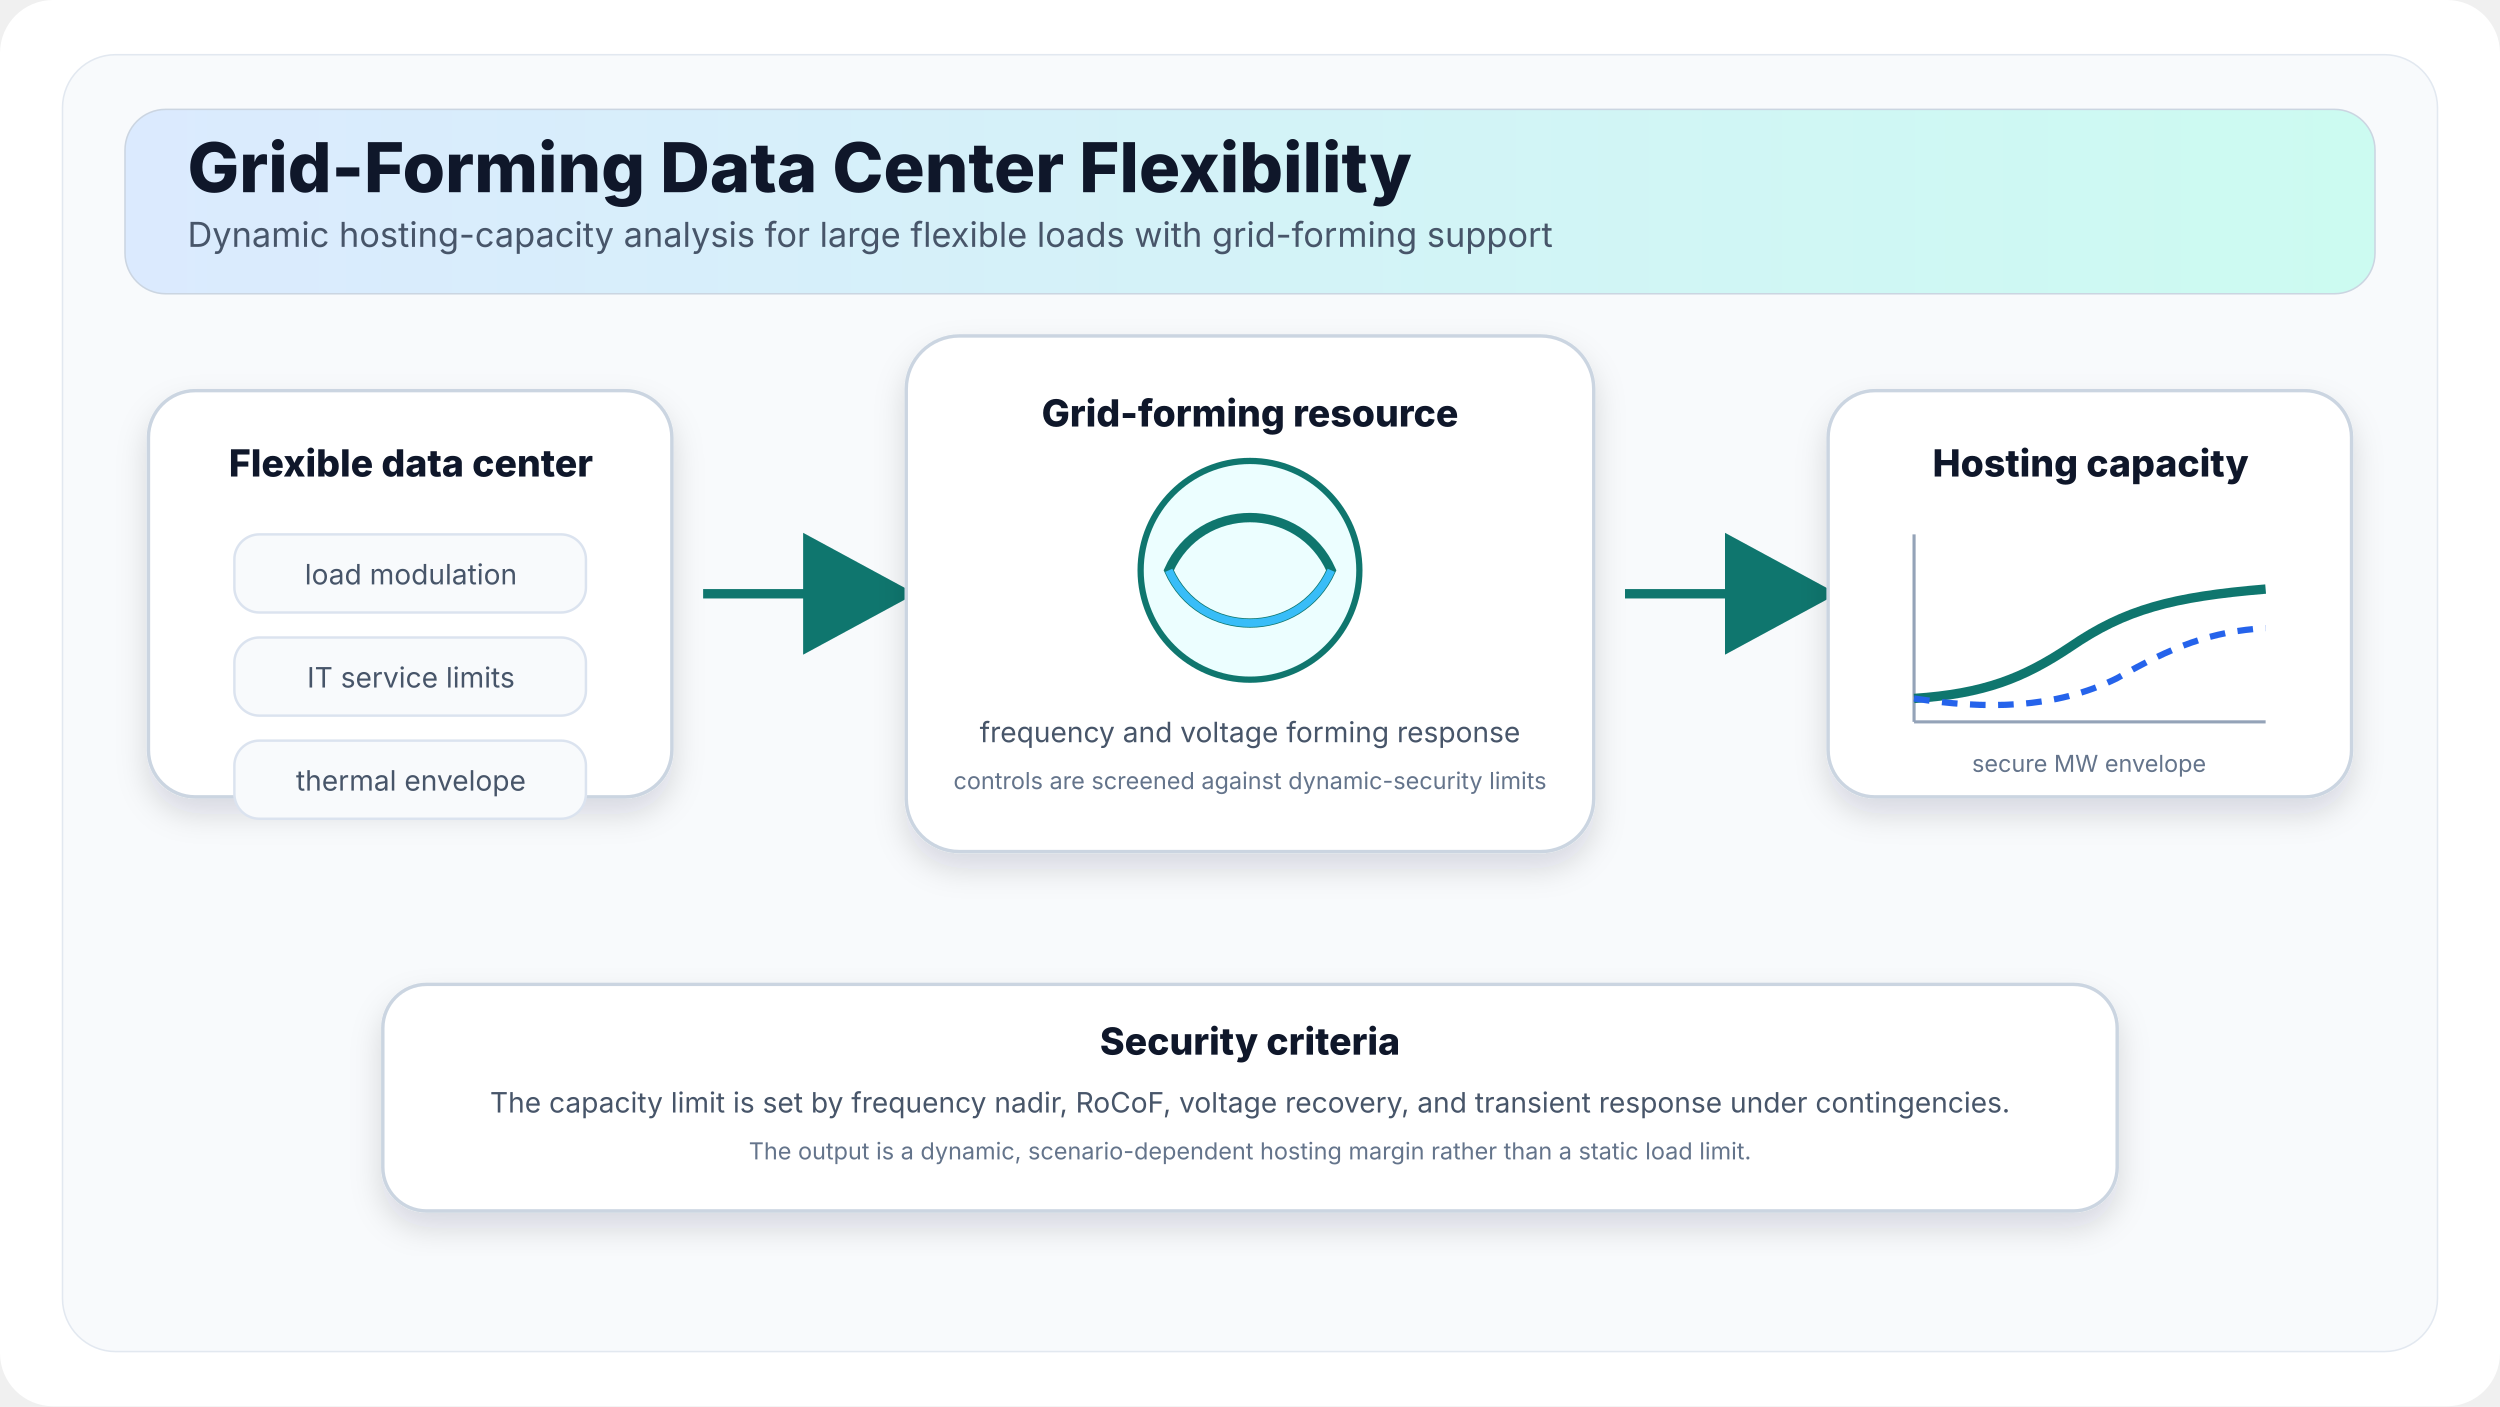
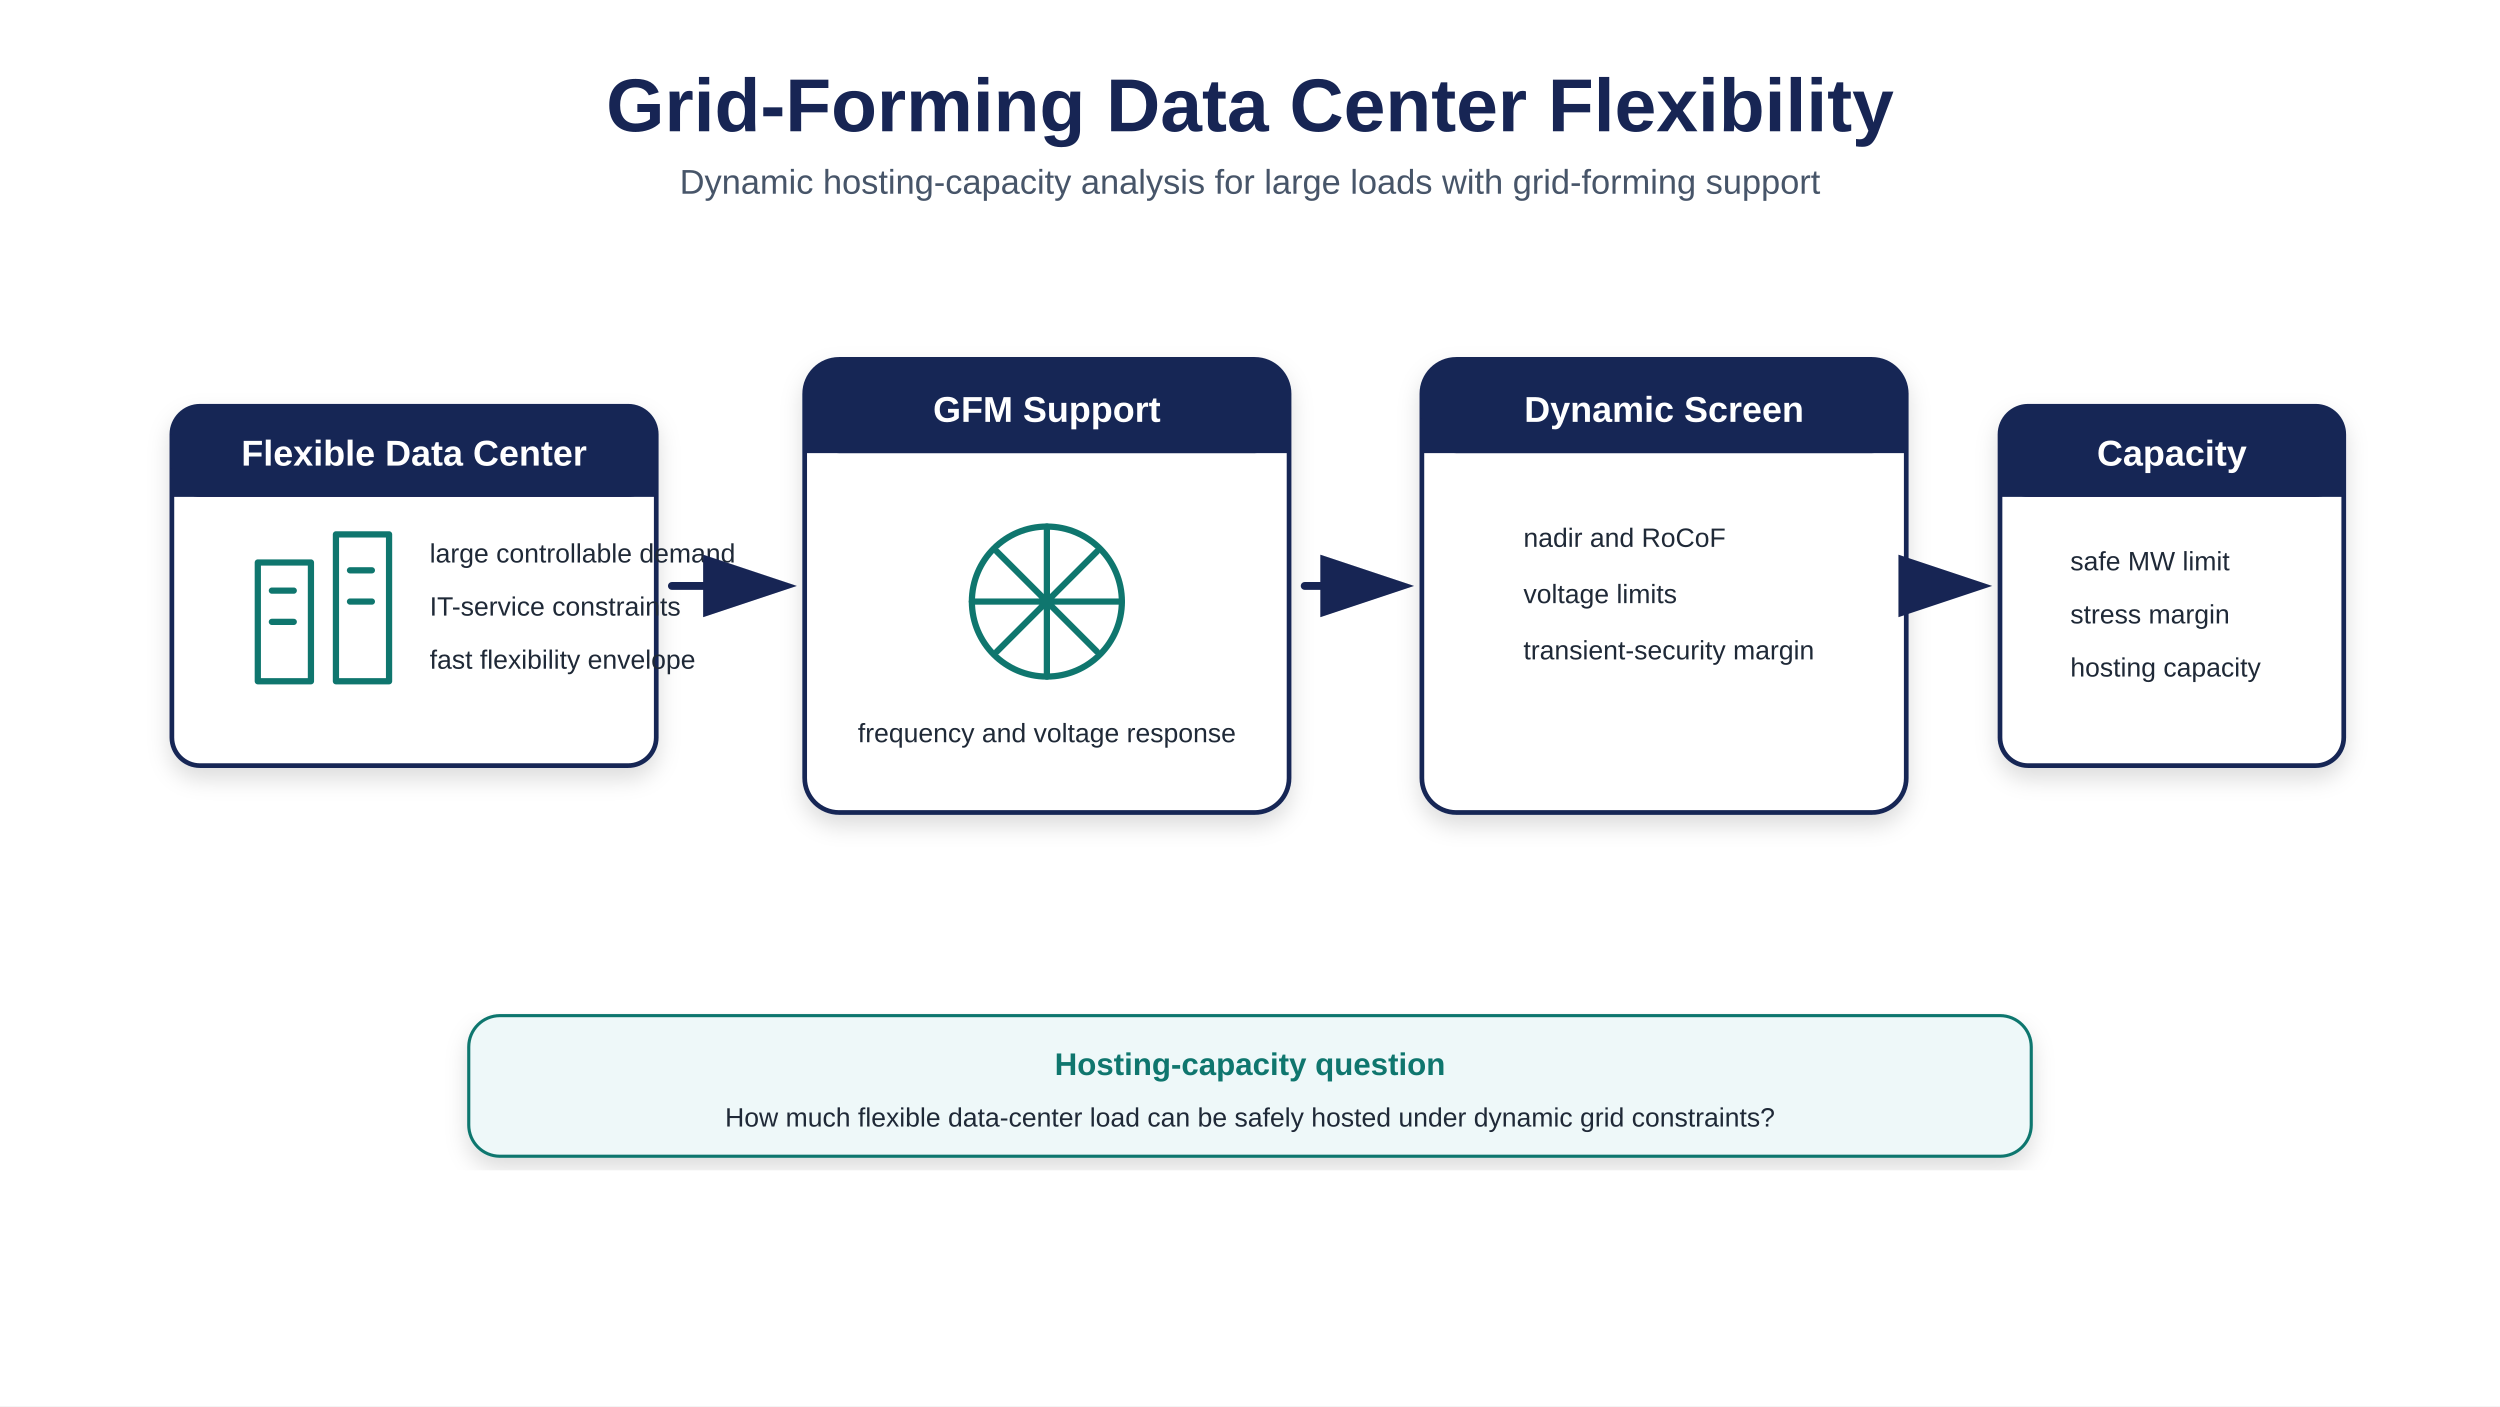
<svg xmlns="http://www.w3.org/2000/svg" width="1600" height="900" viewBox="0 0 1600 900">
  <defs>
-     <style>
-       .title{font-family:Inter,Arial,sans-serif;font-size:44px;font-weight:800;fill:#0f172a}
-       .subtitle{font-family:Inter,Arial,sans-serif;font-size:22px;fill:#475569}
-       .label{font-family:Inter,Arial,sans-serif;font-size:24px;font-weight:800;fill:#0f172a}
-       .small{font-family:Inter,Arial,sans-serif;font-size:18px;fill:#475569}
-       .tiny{font-family:Inter,Arial,sans-serif;font-size:15px;fill:#64748b}
-       .panel{fill:#ffffff;stroke:#cbd5e1;stroke-width:2.2;filter:url(#shadow)}
-       .soft{fill:#f8fafc;stroke:#dbe3ef;stroke-width:1.6}
-     </style>
-     <filter id="shadow" x="-20%" y="-20%" width="140%" height="140%">
-       <feDropShadow dx="0" dy="10" stdDeviation="10" flood-color="#0f172a" flood-opacity="0.14" />
+     <style>.t{font-family:Arial,Helvetica,sans-serif;font-size:48px;font-weight:800;fill:#172554}.s{font-family:Arial,Helvetica,sans-serif;font-size:22px;fill:#475569}.h{font-family:Arial,Helvetica,sans-serif;font-size:23px;font-weight:800;fill:#fff}.b{font-family:Arial,Helvetica,sans-serif;font-size:17px;fill:#1f2937}.m{font-family:Arial,Helvetica,sans-serif;font-size:20px;font-weight:800;fill:#0f766e}.card{fill:#fff;stroke:#172554;stroke-width:3}.head{fill:#172554}.teal{stroke:#0f766e;stroke-width:4;fill:none;stroke-linecap:round;stroke-linejoin:round}.arrow{stroke:#172554;stroke-width:5;fill:none;stroke-linecap:round;stroke-linejoin:round}</style>
+     <filter id="sh">
+       <feDropShadow dx="0" dy="7" stdDeviation="7" flood-opacity=".14" />
    </filter>
-     <marker id="arrow" markerWidth="15" markerHeight="15" refX="12" refY="7.5" orient="auto">
-       <path d="M1,1 L13,7.5 L1,14 Z" fill="#0f766e" />
+     <marker id="a" markerWidth="12" markerHeight="8" refX="10" refY="4" orient="auto">
+       <polygon points="0,0 12,4 0,8" fill="#172554" />
    </marker>
-     <linearGradient id="top" x1="0" y1="0" x2="1" y2="0">
-       <stop offset="0" stop-color="#dbeafe" />
-       <stop offset="1" stop-color="#ccfbf1" />
-     </linearGradient>
  </defs>
-   <rect width="1600" height="900" rx="34" fill="#ffffff" />
-   <rect x="40" y="35" width="1520" height="830" rx="34" fill="#f8fafc" stroke="#e2e8f0" />
-   <rect x="80" y="70" width="1440" height="118" rx="26" fill="url(#top)" stroke="#cbd5e1" />
-   <text x="120" y="123" class="title">Grid-Forming Data Center Flexibility</text>
-   <text x="120" y="158" class="subtitle">Dynamic hosting-capacity analysis for large flexible loads with grid-forming support</text>
-   <g transform="translate(95,250)">
-     <rect class="panel" x="0" y="0" width="335" height="260" rx="30" />
-     <text x="168" y="55" class="label" text-anchor="middle">Flexible data center</text>
-     <rect class="soft" x="55" y="92" width="225" height="50" rx="16" />
-     <text x="168" y="124" class="small" text-anchor="middle">load modulation</text>
-     <rect class="soft" x="55" y="158" width="225" height="50" rx="16" />
-     <text x="168" y="190" class="small" text-anchor="middle">IT service limits</text>
-     <rect class="soft" x="55" y="224" width="225" height="50" rx="16" />
-     <text x="168" y="256" class="small" text-anchor="middle">thermal envelope</text>
+   <rect width="1600" height="900" fill="#fff" />
+   <text x="800" y="84" text-anchor="middle" class="t">Grid-Forming Data Center Flexibility</text>
+   <text x="800" y="124" text-anchor="middle" class="s">Dynamic hosting-capacity analysis for large loads with grid-forming support</text>
+   <g filter="url(#sh)">
+     <rect x="110" y="260" width="310" height="230" rx="18" class="card" />
+     <rect x="110" y="260" width="310" height="58" rx="18" class="head" />
+     <rect x="110" y="300" width="310" height="18" class="head" />
  </g>
-   <path d="M450 380 C500 380 530 380 580 380" stroke="#0f766e" stroke-width="6" fill="none" marker-end="url(#arrow)" />
-   <g transform="translate(580,215)">
-     <rect class="panel" x="0" y="0" width="440" height="330" rx="34" />
-     <text x="220" y="58" class="label" text-anchor="middle">Grid-forming resource</text>
-     <circle cx="220" cy="150" r="70" fill="#ecfeff" stroke="#0f766e" stroke-width="4" />
-     <path d="M168 150 C188 105 252 105 272 150 C252 195 188 195 168 150 Z" fill="none" stroke="#0f766e" stroke-width="6" />
-     <path d="M168 150 C188 195 252 195 272 150" fill="none" stroke="#38bdf8" stroke-width="5" />
-     <text x="220" y="260" class="small" text-anchor="middle">frequency and voltage forming response</text>
-     <text x="220" y="290" class="tiny" text-anchor="middle">controls are screened against dynamic-security limits</text>
+   <text x="265" y="298" text-anchor="middle" class="h">Flexible Data Center</text>
+   <g class="teal">
+     <rect x="165" y="360" width="34" height="76" />
+     <rect x="215" y="342" width="34" height="94" />
+     <path d="M174 378h14M174 398h14M224 365h14M224 385h14" />
  </g>
-   <path d="M1040 380 C1090 380 1120 380 1170 380" stroke="#0f766e" stroke-width="6" fill="none" marker-end="url(#arrow)" />
-   <g transform="translate(1170,250)">
-     <rect class="panel" x="0" y="0" width="335" height="260" rx="30" />
-     <text x="168" y="55" class="label" text-anchor="middle">Hosting capacity</text>
-     <g transform="translate(55,92)">
-       <line x1="0" y1="120" x2="225" y2="120" stroke="#94a3b8" stroke-width="2" />
-       <line x1="0" y1="0" x2="0" y2="120" stroke="#94a3b8" stroke-width="2" />
-       <path d="M0 105 C45 102 70 92 100 72 C135 48 165 40 225 35" fill="none" stroke="#0f766e" stroke-width="6" />
-       <path d="M0 105 C45 112 90 112 130 92 C165 72 190 62 225 60" fill="none" stroke="#2563eb" stroke-width="4" stroke-dasharray="10 8" />
-       <text x="112" y="152" class="tiny" text-anchor="middle">secure MW envelope</text>
-     </g>
+   <text x="275" y="360" class="b">large controllable demand</text>
+   <text x="275" y="394" class="b">IT-service constraints</text>
+   <text x="275" y="428" class="b">fast flexibility envelope</text>
+   <g filter="url(#sh)">
+     <rect x="515" y="230" width="310" height="290" rx="22" class="card" />
+     <rect x="515" y="230" width="310" height="60" rx="22" class="head" />
+     <rect x="515" y="272" width="310" height="18" class="head" />
  </g>
-   <g transform="translate(245,630)">
-     <rect class="panel" x="0" y="0" width="1110" height="145" rx="28" />
-     <text x="555" y="45" class="label" text-anchor="middle">Security criteria</text>
-     <text x="555" y="82" class="small" text-anchor="middle">The capacity limit is set by frequency nadir, RoCoF, voltage recovery, and transient response under contingencies.</text>
-     <text x="555" y="112" class="tiny" text-anchor="middle">The output is a dynamic, scenario-dependent hosting margin rather than a static load limit.</text>
+   <text x="670" y="270" text-anchor="middle" class="h">GFM Support</text>
+   <g class="teal">
+     <circle cx="670" cy="385" r="48" />
+     <path d="M670 337v96M622 385h96M638 353l64 64M702 353l-64 64" />
  </g>
+   <text x="670" y="475" text-anchor="middle" class="b">frequency and voltage response</text>
+   <g filter="url(#sh)">
+     <rect x="910" y="230" width="310" height="290" rx="22" class="card" />
+     <rect x="910" y="230" width="310" height="60" rx="22" class="head" />
+     <rect x="910" y="272" width="310" height="18" class="head" />
+   </g>
+   <text x="1065" y="270" text-anchor="middle" class="h">Dynamic Screen</text>
+   <text x="975" y="350" class="b">nadir and RoCoF</text>
+   <text x="975" y="386" class="b">voltage limits</text>
+   <text x="975" y="422" class="b">transient-security margin</text>
+   <g filter="url(#sh)">
+     <rect x="1280" y="260" width="220" height="230" rx="18" class="card" />
+     <rect x="1280" y="260" width="220" height="58" rx="18" class="head" />
+     <rect x="1280" y="300" width="220" height="18" class="head" />
+   </g>
+   <text x="1390" y="298" text-anchor="middle" class="h">Capacity</text>
+   <text x="1325" y="365" class="b">safe MW limit</text>
+   <text x="1325" y="399" class="b">stress margin</text>
+   <text x="1325" y="433" class="b">hosting capacity</text>
+   <path d="M430 375H500" class="arrow" marker-end="url(#a)" />
+   <path d="M835 375H895" class="arrow" marker-end="url(#a)" />
+   <path d="M1230 375H1265" class="arrow" marker-end="url(#a)" />
+   <g filter="url(#sh)">
+     <rect x="300" y="650" width="1000" height="90" rx="20" fill="#eef8f9" stroke="#0f766e" stroke-width="2" />
+   </g>
+   <text x="800" y="688" text-anchor="middle" class="m">Hosting-capacity question</text>
+   <text x="800" y="721" text-anchor="middle" class="b">How much flexible data-center load can be safely hosted under dynamic grid constraints?</text>
</svg>
